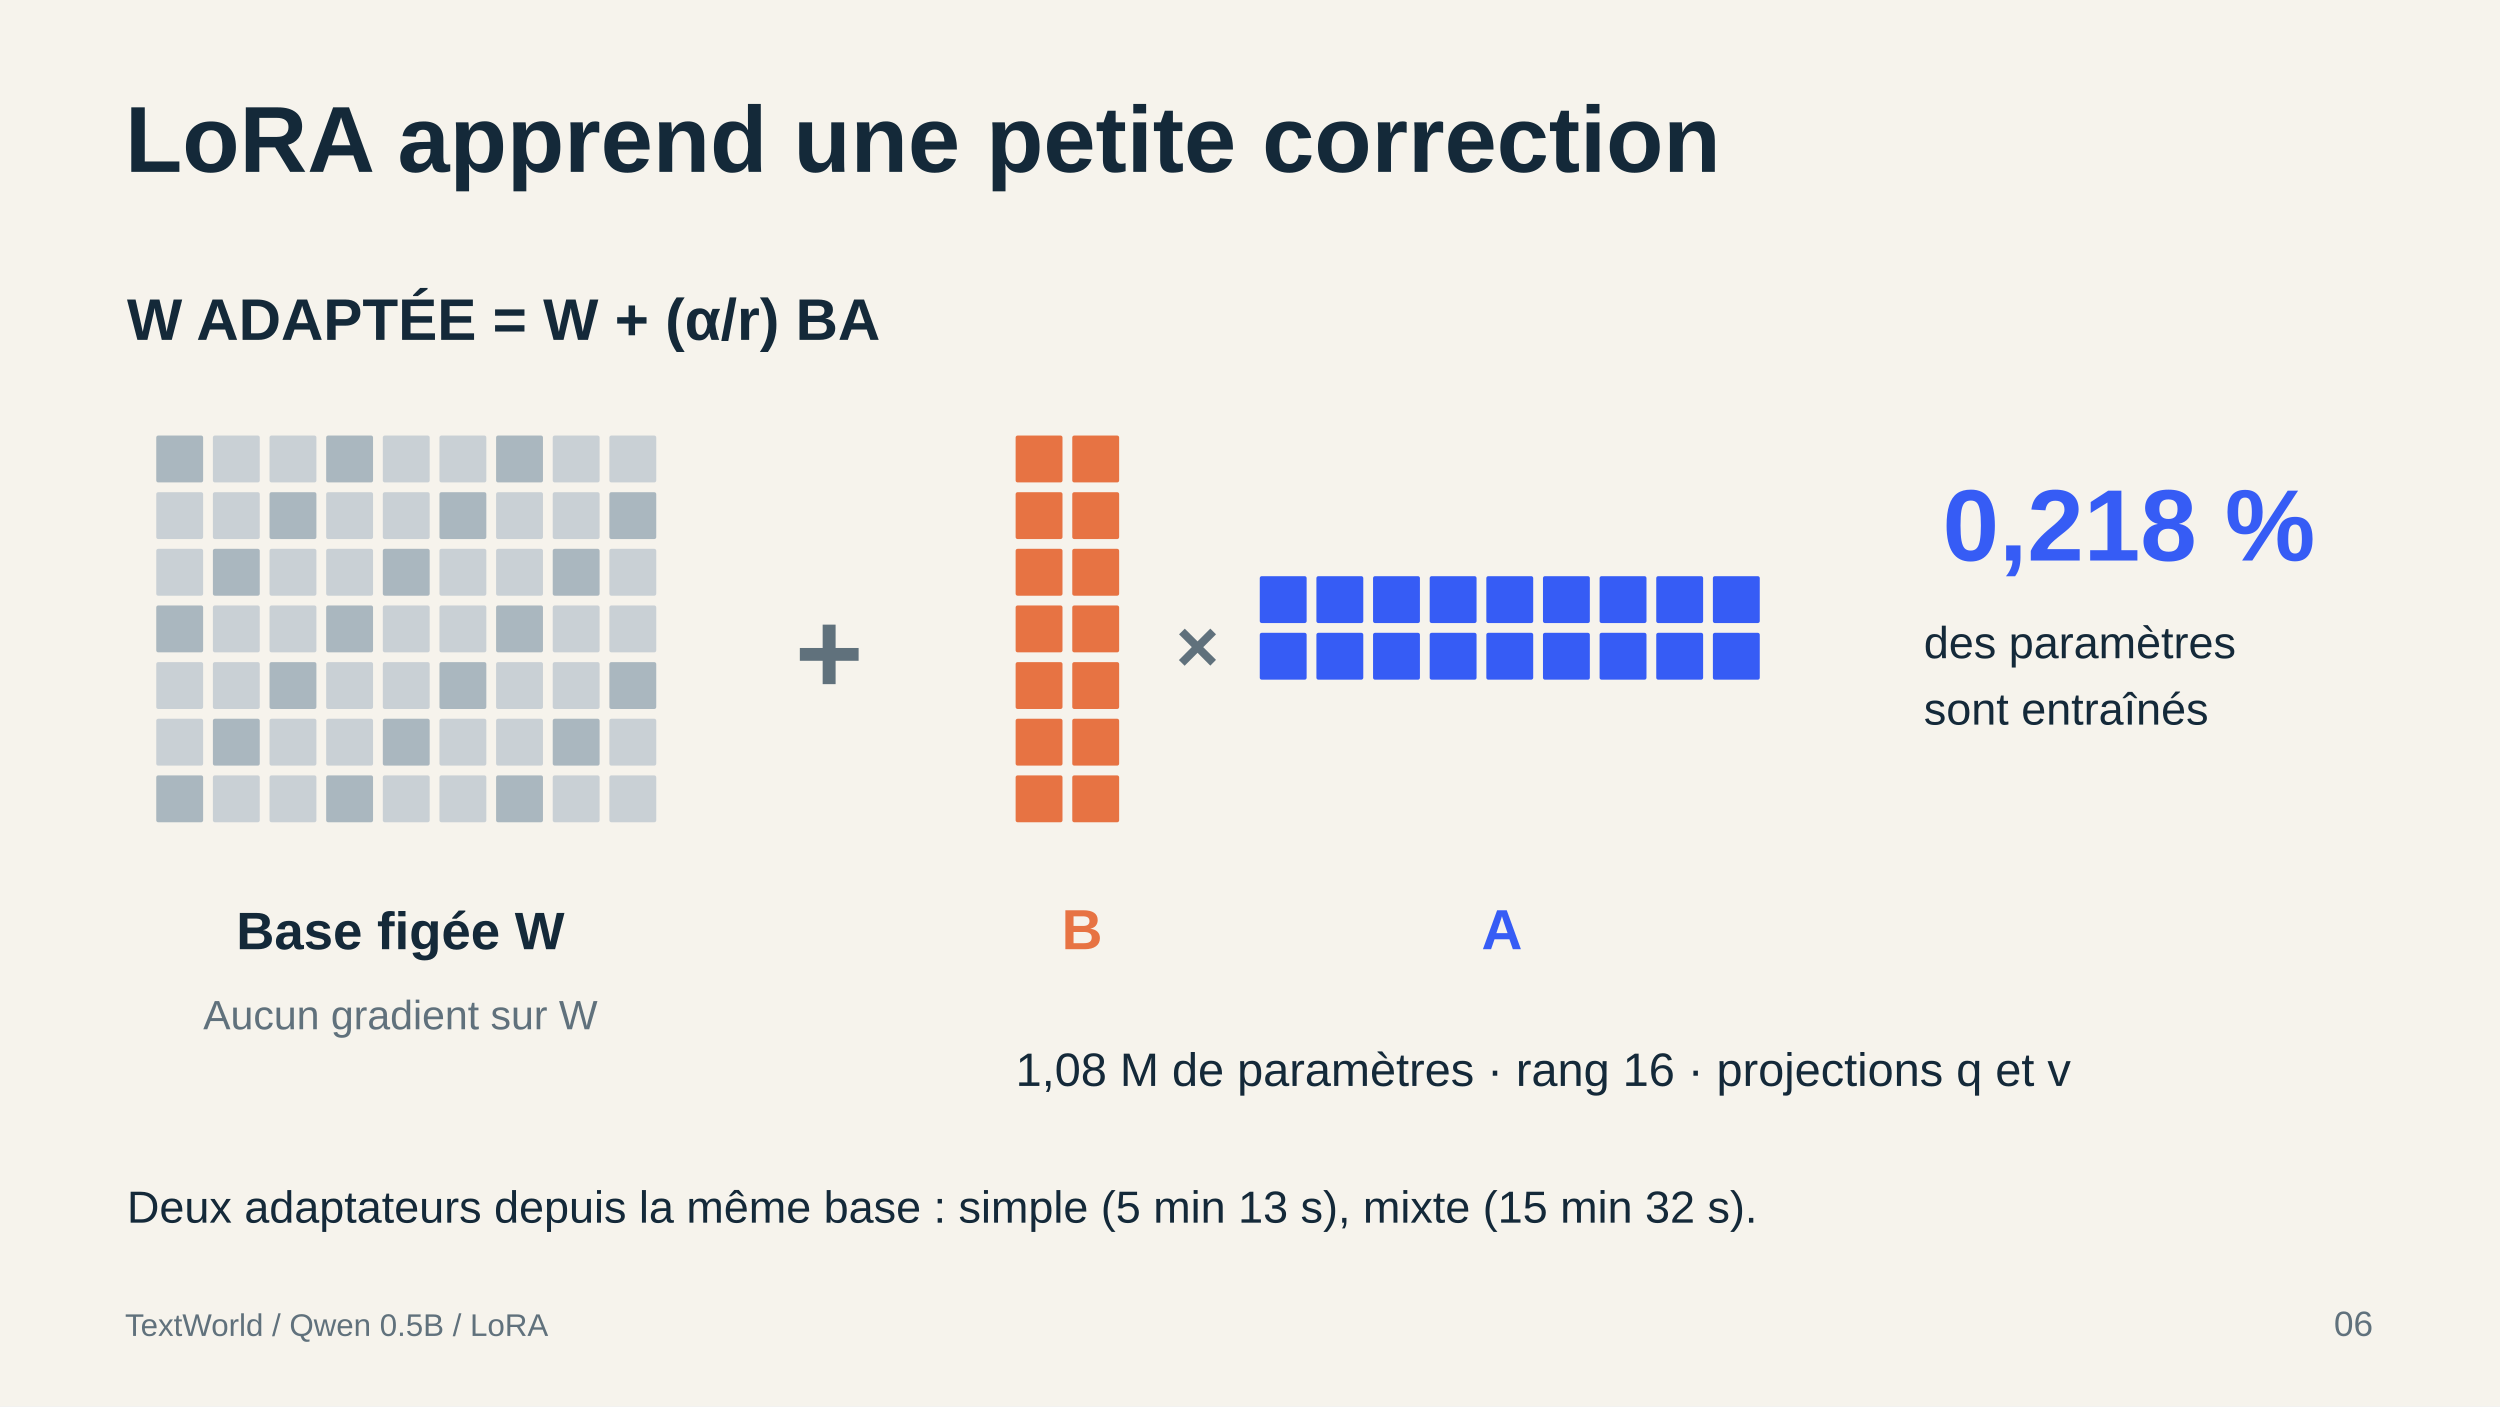
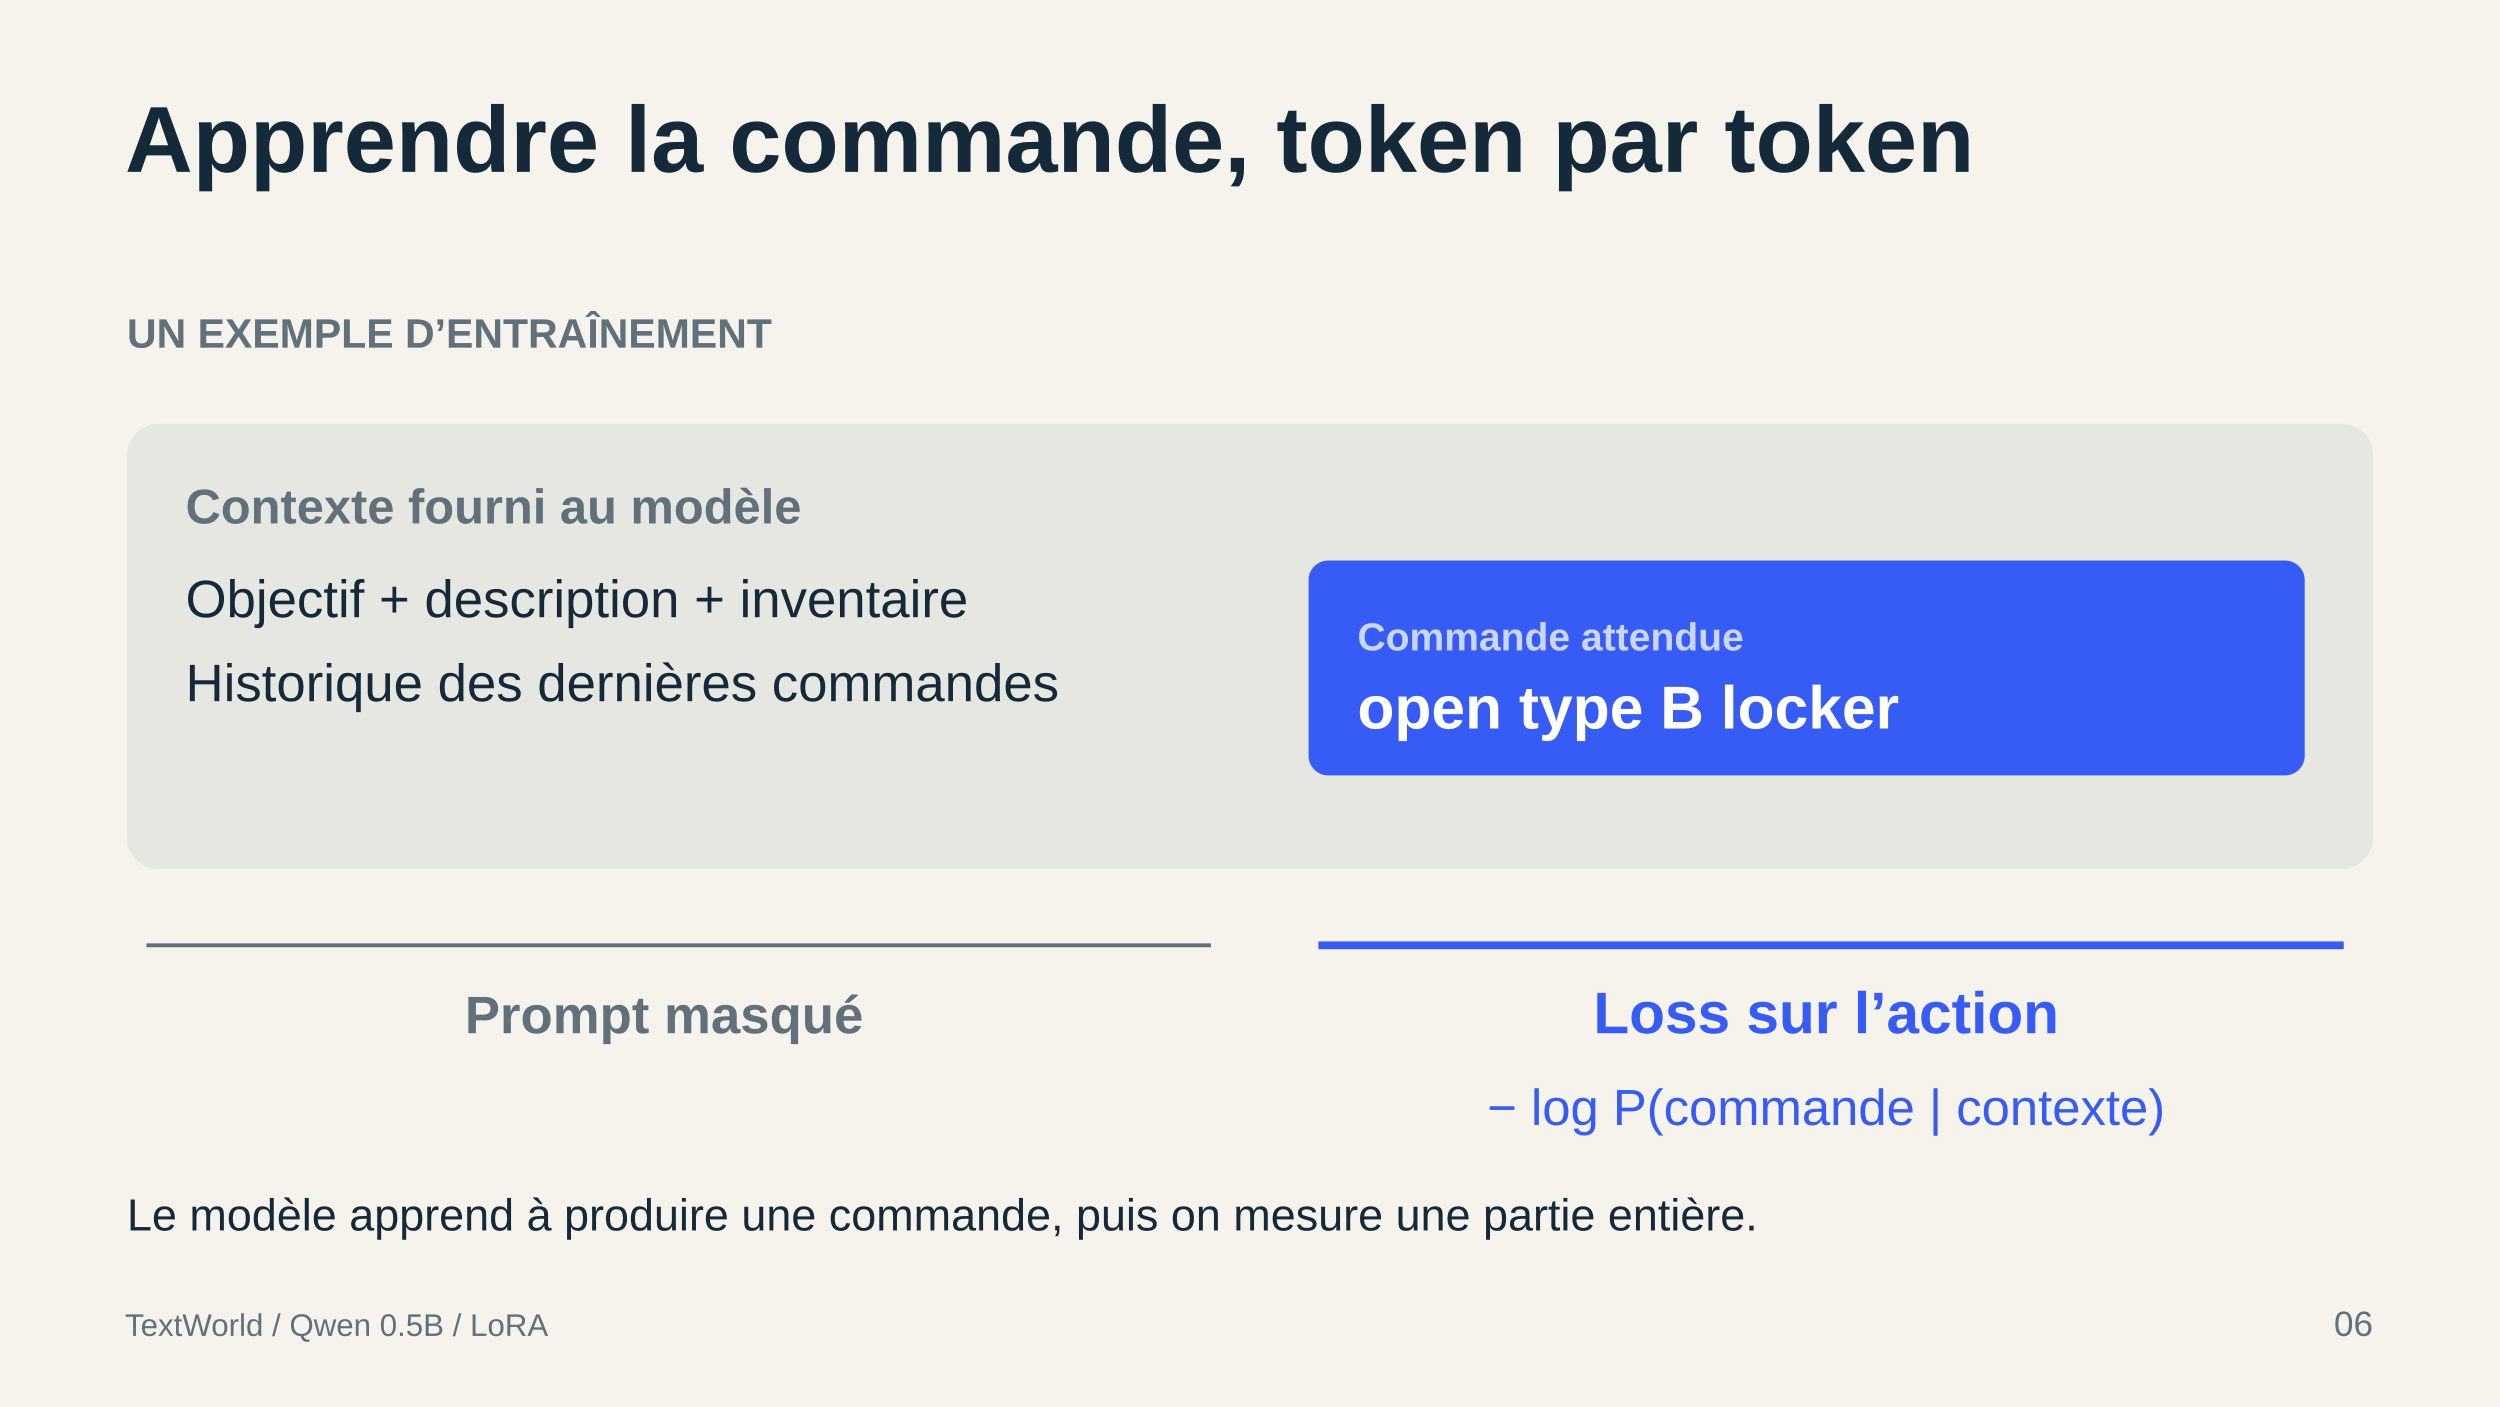
<svg xmlns="http://www.w3.org/2000/svg" width="1280" height="720" viewBox="0 0 1280 720">
  <rect width="1280" height="720" fill="#F6F3EC" />
-   <text x="64" y="88" fill="#142939" font-family="Arial, sans-serif" font-size="48" font-weight="700" text-anchor="start">LoRA apprend une petite correction</text>
+   <text x="64" y="88" fill="#142939" font-family="Arial, sans-serif" font-size="48" font-weight="700" text-anchor="start">Apprendre la commande, token par token</text>
  <text x="64" y="684" fill="#60717C" font-family="Arial, sans-serif" font-size="16" font-weight="400" text-anchor="start">TextWorld / Qwen 0.5B / LoRA</text>
  <text x="1215" y="684" fill="#60717C" font-family="Arial, sans-serif" font-size="18" font-weight="400" text-anchor="end">06</text>
-   <text x="65" y="174" fill="#142939" font-family="Arial, sans-serif" font-size="30" font-weight="700" text-anchor="start">W ADAPTÉE = W + (α/r) BA</text>
-   <rect x="80" y="223" width="24" height="24" rx="1" fill="#AAB7BF" stroke="none" stroke-width="2" />
-   <rect x="109" y="223" width="24" height="24" rx="1" fill="#C9D0D5" stroke="none" stroke-width="2" />
-   <rect x="138" y="223" width="24" height="24" rx="1" fill="#C9D0D5" stroke="none" stroke-width="2" />
-   <rect x="167" y="223" width="24" height="24" rx="1" fill="#AAB7BF" stroke="none" stroke-width="2" />
-   <rect x="196" y="223" width="24" height="24" rx="1" fill="#C9D0D5" stroke="none" stroke-width="2" />
-   <rect x="225" y="223" width="24" height="24" rx="1" fill="#C9D0D5" stroke="none" stroke-width="2" />
-   <rect x="254" y="223" width="24" height="24" rx="1" fill="#AAB7BF" stroke="none" stroke-width="2" />
-   <rect x="283" y="223" width="24" height="24" rx="1" fill="#C9D0D5" stroke="none" stroke-width="2" />
-   <rect x="312" y="223" width="24" height="24" rx="1" fill="#C9D0D5" stroke="none" stroke-width="2" />
-   <rect x="80" y="252" width="24" height="24" rx="1" fill="#C9D0D5" stroke="none" stroke-width="2" />
-   <rect x="109" y="252" width="24" height="24" rx="1" fill="#C9D0D5" stroke="none" stroke-width="2" />
-   <rect x="138" y="252" width="24" height="24" rx="1" fill="#AAB7BF" stroke="none" stroke-width="2" />
-   <rect x="167" y="252" width="24" height="24" rx="1" fill="#C9D0D5" stroke="none" stroke-width="2" />
-   <rect x="196" y="252" width="24" height="24" rx="1" fill="#C9D0D5" stroke="none" stroke-width="2" />
-   <rect x="225" y="252" width="24" height="24" rx="1" fill="#AAB7BF" stroke="none" stroke-width="2" />
-   <rect x="254" y="252" width="24" height="24" rx="1" fill="#C9D0D5" stroke="none" stroke-width="2" />
-   <rect x="283" y="252" width="24" height="24" rx="1" fill="#C9D0D5" stroke="none" stroke-width="2" />
-   <rect x="312" y="252" width="24" height="24" rx="1" fill="#AAB7BF" stroke="none" stroke-width="2" />
-   <rect x="80" y="281" width="24" height="24" rx="1" fill="#C9D0D5" stroke="none" stroke-width="2" />
-   <rect x="109" y="281" width="24" height="24" rx="1" fill="#AAB7BF" stroke="none" stroke-width="2" />
-   <rect x="138" y="281" width="24" height="24" rx="1" fill="#C9D0D5" stroke="none" stroke-width="2" />
-   <rect x="167" y="281" width="24" height="24" rx="1" fill="#C9D0D5" stroke="none" stroke-width="2" />
-   <rect x="196" y="281" width="24" height="24" rx="1" fill="#AAB7BF" stroke="none" stroke-width="2" />
-   <rect x="225" y="281" width="24" height="24" rx="1" fill="#C9D0D5" stroke="none" stroke-width="2" />
-   <rect x="254" y="281" width="24" height="24" rx="1" fill="#C9D0D5" stroke="none" stroke-width="2" />
-   <rect x="283" y="281" width="24" height="24" rx="1" fill="#AAB7BF" stroke="none" stroke-width="2" />
-   <rect x="312" y="281" width="24" height="24" rx="1" fill="#C9D0D5" stroke="none" stroke-width="2" />
-   <rect x="80" y="310" width="24" height="24" rx="1" fill="#AAB7BF" stroke="none" stroke-width="2" />
-   <rect x="109" y="310" width="24" height="24" rx="1" fill="#C9D0D5" stroke="none" stroke-width="2" />
-   <rect x="138" y="310" width="24" height="24" rx="1" fill="#C9D0D5" stroke="none" stroke-width="2" />
-   <rect x="167" y="310" width="24" height="24" rx="1" fill="#AAB7BF" stroke="none" stroke-width="2" />
-   <rect x="196" y="310" width="24" height="24" rx="1" fill="#C9D0D5" stroke="none" stroke-width="2" />
-   <rect x="225" y="310" width="24" height="24" rx="1" fill="#C9D0D5" stroke="none" stroke-width="2" />
-   <rect x="254" y="310" width="24" height="24" rx="1" fill="#AAB7BF" stroke="none" stroke-width="2" />
-   <rect x="283" y="310" width="24" height="24" rx="1" fill="#C9D0D5" stroke="none" stroke-width="2" />
-   <rect x="312" y="310" width="24" height="24" rx="1" fill="#C9D0D5" stroke="none" stroke-width="2" />
-   <rect x="80" y="339" width="24" height="24" rx="1" fill="#C9D0D5" stroke="none" stroke-width="2" />
-   <rect x="109" y="339" width="24" height="24" rx="1" fill="#C9D0D5" stroke="none" stroke-width="2" />
-   <rect x="138" y="339" width="24" height="24" rx="1" fill="#AAB7BF" stroke="none" stroke-width="2" />
-   <rect x="167" y="339" width="24" height="24" rx="1" fill="#C9D0D5" stroke="none" stroke-width="2" />
-   <rect x="196" y="339" width="24" height="24" rx="1" fill="#C9D0D5" stroke="none" stroke-width="2" />
-   <rect x="225" y="339" width="24" height="24" rx="1" fill="#AAB7BF" stroke="none" stroke-width="2" />
-   <rect x="254" y="339" width="24" height="24" rx="1" fill="#C9D0D5" stroke="none" stroke-width="2" />
-   <rect x="283" y="339" width="24" height="24" rx="1" fill="#C9D0D5" stroke="none" stroke-width="2" />
-   <rect x="312" y="339" width="24" height="24" rx="1" fill="#AAB7BF" stroke="none" stroke-width="2" />
-   <rect x="80" y="368" width="24" height="24" rx="1" fill="#C9D0D5" stroke="none" stroke-width="2" />
-   <rect x="109" y="368" width="24" height="24" rx="1" fill="#AAB7BF" stroke="none" stroke-width="2" />
-   <rect x="138" y="368" width="24" height="24" rx="1" fill="#C9D0D5" stroke="none" stroke-width="2" />
-   <rect x="167" y="368" width="24" height="24" rx="1" fill="#C9D0D5" stroke="none" stroke-width="2" />
-   <rect x="196" y="368" width="24" height="24" rx="1" fill="#AAB7BF" stroke="none" stroke-width="2" />
-   <rect x="225" y="368" width="24" height="24" rx="1" fill="#C9D0D5" stroke="none" stroke-width="2" />
-   <rect x="254" y="368" width="24" height="24" rx="1" fill="#C9D0D5" stroke="none" stroke-width="2" />
-   <rect x="283" y="368" width="24" height="24" rx="1" fill="#AAB7BF" stroke="none" stroke-width="2" />
-   <rect x="312" y="368" width="24" height="24" rx="1" fill="#C9D0D5" stroke="none" stroke-width="2" />
-   <rect x="80" y="397" width="24" height="24" rx="1" fill="#AAB7BF" stroke="none" stroke-width="2" />
-   <rect x="109" y="397" width="24" height="24" rx="1" fill="#C9D0D5" stroke="none" stroke-width="2" />
-   <rect x="138" y="397" width="24" height="24" rx="1" fill="#C9D0D5" stroke="none" stroke-width="2" />
-   <rect x="167" y="397" width="24" height="24" rx="1" fill="#AAB7BF" stroke="none" stroke-width="2" />
-   <rect x="196" y="397" width="24" height="24" rx="1" fill="#C9D0D5" stroke="none" stroke-width="2" />
-   <rect x="225" y="397" width="24" height="24" rx="1" fill="#C9D0D5" stroke="none" stroke-width="2" />
-   <rect x="254" y="397" width="24" height="24" rx="1" fill="#AAB7BF" stroke="none" stroke-width="2" />
-   <rect x="283" y="397" width="24" height="24" rx="1" fill="#C9D0D5" stroke="none" stroke-width="2" />
-   <rect x="312" y="397" width="24" height="24" rx="1" fill="#C9D0D5" stroke="none" stroke-width="2" />
-   <text x="205" y="486" fill="#142939" font-family="Arial, sans-serif" font-size="27" font-weight="700" text-anchor="middle">Base figée W</text>
-   <text x="205" y="527" fill="#60717C" font-family="Arial, sans-serif" font-size="21" font-weight="400" text-anchor="middle">Aucun gradient sur W</text>
-   <text x="407" y="355" fill="#60717C" font-family="Arial, sans-serif" font-size="60" font-weight="600" text-anchor="start">+</text>
-   <rect x="520" y="223" width="24" height="24" rx="1" fill="#E77343" stroke="none" stroke-width="2" />
-   <rect x="549" y="223" width="24" height="24" rx="1" fill="#E77343" stroke="none" stroke-width="2" />
-   <rect x="520" y="252" width="24" height="24" rx="1" fill="#E77343" stroke="none" stroke-width="2" />
-   <rect x="549" y="252" width="24" height="24" rx="1" fill="#E77343" stroke="none" stroke-width="2" />
-   <rect x="520" y="281" width="24" height="24" rx="1" fill="#E77343" stroke="none" stroke-width="2" />
-   <rect x="549" y="281" width="24" height="24" rx="1" fill="#E77343" stroke="none" stroke-width="2" />
-   <rect x="520" y="310" width="24" height="24" rx="1" fill="#E77343" stroke="none" stroke-width="2" />
-   <rect x="549" y="310" width="24" height="24" rx="1" fill="#E77343" stroke="none" stroke-width="2" />
-   <rect x="520" y="339" width="24" height="24" rx="1" fill="#E77343" stroke="none" stroke-width="2" />
-   <rect x="549" y="339" width="24" height="24" rx="1" fill="#E77343" stroke="none" stroke-width="2" />
-   <rect x="520" y="368" width="24" height="24" rx="1" fill="#E77343" stroke="none" stroke-width="2" />
-   <rect x="549" y="368" width="24" height="24" rx="1" fill="#E77343" stroke="none" stroke-width="2" />
-   <rect x="520" y="397" width="24" height="24" rx="1" fill="#E77343" stroke="none" stroke-width="2" />
-   <rect x="549" y="397" width="24" height="24" rx="1" fill="#E77343" stroke="none" stroke-width="2" />
-   <rect x="645" y="295" width="24" height="24" rx="1" fill="#365CF5" stroke="none" stroke-width="2" />
-   <rect x="674" y="295" width="24" height="24" rx="1" fill="#365CF5" stroke="none" stroke-width="2" />
-   <rect x="703" y="295" width="24" height="24" rx="1" fill="#365CF5" stroke="none" stroke-width="2" />
-   <rect x="732" y="295" width="24" height="24" rx="1" fill="#365CF5" stroke="none" stroke-width="2" />
-   <rect x="761" y="295" width="24" height="24" rx="1" fill="#365CF5" stroke="none" stroke-width="2" />
-   <rect x="790" y="295" width="24" height="24" rx="1" fill="#365CF5" stroke="none" stroke-width="2" />
-   <rect x="819" y="295" width="24" height="24" rx="1" fill="#365CF5" stroke="none" stroke-width="2" />
-   <rect x="848" y="295" width="24" height="24" rx="1" fill="#365CF5" stroke="none" stroke-width="2" />
-   <rect x="877" y="295" width="24" height="24" rx="1" fill="#365CF5" stroke="none" stroke-width="2" />
-   <rect x="645" y="324" width="24" height="24" rx="1" fill="#365CF5" stroke="none" stroke-width="2" />
-   <rect x="674" y="324" width="24" height="24" rx="1" fill="#365CF5" stroke="none" stroke-width="2" />
-   <rect x="703" y="324" width="24" height="24" rx="1" fill="#365CF5" stroke="none" stroke-width="2" />
-   <rect x="732" y="324" width="24" height="24" rx="1" fill="#365CF5" stroke="none" stroke-width="2" />
-   <rect x="761" y="324" width="24" height="24" rx="1" fill="#365CF5" stroke="none" stroke-width="2" />
-   <rect x="790" y="324" width="24" height="24" rx="1" fill="#365CF5" stroke="none" stroke-width="2" />
-   <rect x="819" y="324" width="24" height="24" rx="1" fill="#365CF5" stroke="none" stroke-width="2" />
-   <rect x="848" y="324" width="24" height="24" rx="1" fill="#365CF5" stroke="none" stroke-width="2" />
-   <rect x="877" y="324" width="24" height="24" rx="1" fill="#365CF5" stroke="none" stroke-width="2" />
-   <text x="602" y="344" fill="#60717C" font-family="Arial, sans-serif" font-size="38" font-weight="600" text-anchor="start">×</text>
-   <text x="554" y="486" fill="#E77343" font-family="Arial, sans-serif" font-size="29" font-weight="700" text-anchor="middle">B</text>
-   <text x="769" y="486" fill="#365CF5" font-family="Arial, sans-serif" font-size="29" font-weight="700" text-anchor="middle">A</text>
-   <text x="1090" y="287" fill="#365CF5" font-family="Arial, sans-serif" font-size="52" font-weight="700" text-anchor="middle">0,218 %</text>
-   <text x="985" y="337" fill="#142939" font-family="Arial, sans-serif" font-size="23" font-weight="400" text-anchor="start">des paramètres</text>
-   <text x="985" y="371" fill="#142939" font-family="Arial, sans-serif" font-size="23" font-weight="400" text-anchor="start">sont entraînés</text>
-   <text x="520" y="556" fill="#142939" font-family="Arial, sans-serif" font-size="24" font-weight="400" text-anchor="start">1,08 M de paramètres · rang 16 · projections q et v</text>
-   <text x="65" y="626" fill="#142939" font-family="Arial, sans-serif" font-size="23" font-weight="400" text-anchor="start">Deux adaptateurs depuis la même base : simple (5 min 13 s), mixte (15 min 32 s).</text>
+   <text x="65" y="178" fill="#60717C" font-family="Arial, sans-serif" font-size="21" font-weight="700" text-anchor="start">UN EXEMPLE D’ENTRAÎNEMENT</text>
+   <rect x="65" y="217" width="1150" height="228" rx="16" fill="#E7E7E2" stroke="none" stroke-width="2" />
+   <text x="95" y="268" fill="#60717C" font-family="Arial, sans-serif" font-size="25" font-weight="700" text-anchor="start">Contexte fourni au modèle</text>
+   <text x="95" y="316" fill="#142939" font-family="Arial, sans-serif" font-size="27" font-weight="400" text-anchor="start">Objectif + description + inventaire</text>
+   <text x="95" y="359" fill="#142939" font-family="Arial, sans-serif" font-size="27" font-weight="400" text-anchor="start">Historique des dernières commandes</text>
+   <rect x="670" y="287" width="510" height="110" rx="10" fill="#365CF5" stroke="none" stroke-width="2" />
+   <text x="695" y="333" fill="#CAD6FF" font-family="Arial, sans-serif" font-size="20" font-weight="700" text-anchor="start">Commande attendue</text>
+   <text x="695" y="373" fill="white" font-family="Arial, sans-serif" font-size="31" font-weight="700" text-anchor="start">open type B locker</text>
+   <path d="M75,484 L620,484" fill="none" stroke="#60717C" stroke-width="2" stroke-dasharray="" />
+   <path d="M675,484 L1200,484" fill="none" stroke="#365CF5" stroke-width="4" stroke-dasharray="" />
+   <text x="340" y="529" fill="#60717C" font-family="Arial, sans-serif" font-size="27" font-weight="700" text-anchor="middle">Prompt masqué</text>
+   <text x="935" y="529" fill="#365CF5" font-family="Arial, sans-serif" font-size="30" font-weight="700" text-anchor="middle">Loss sur l’action</text>
+   <text x="935" y="576" fill="#365CF5" font-family="Arial, sans-serif" font-size="26" font-weight="400" text-anchor="middle">− log P(commande | contexte)</text>
+   <text x="65" y="630" fill="#142939" font-family="Arial, sans-serif" font-size="23" font-weight="400" text-anchor="start">Le modèle apprend à produire une commande, puis on mesure une partie entière.</text>
</svg>
